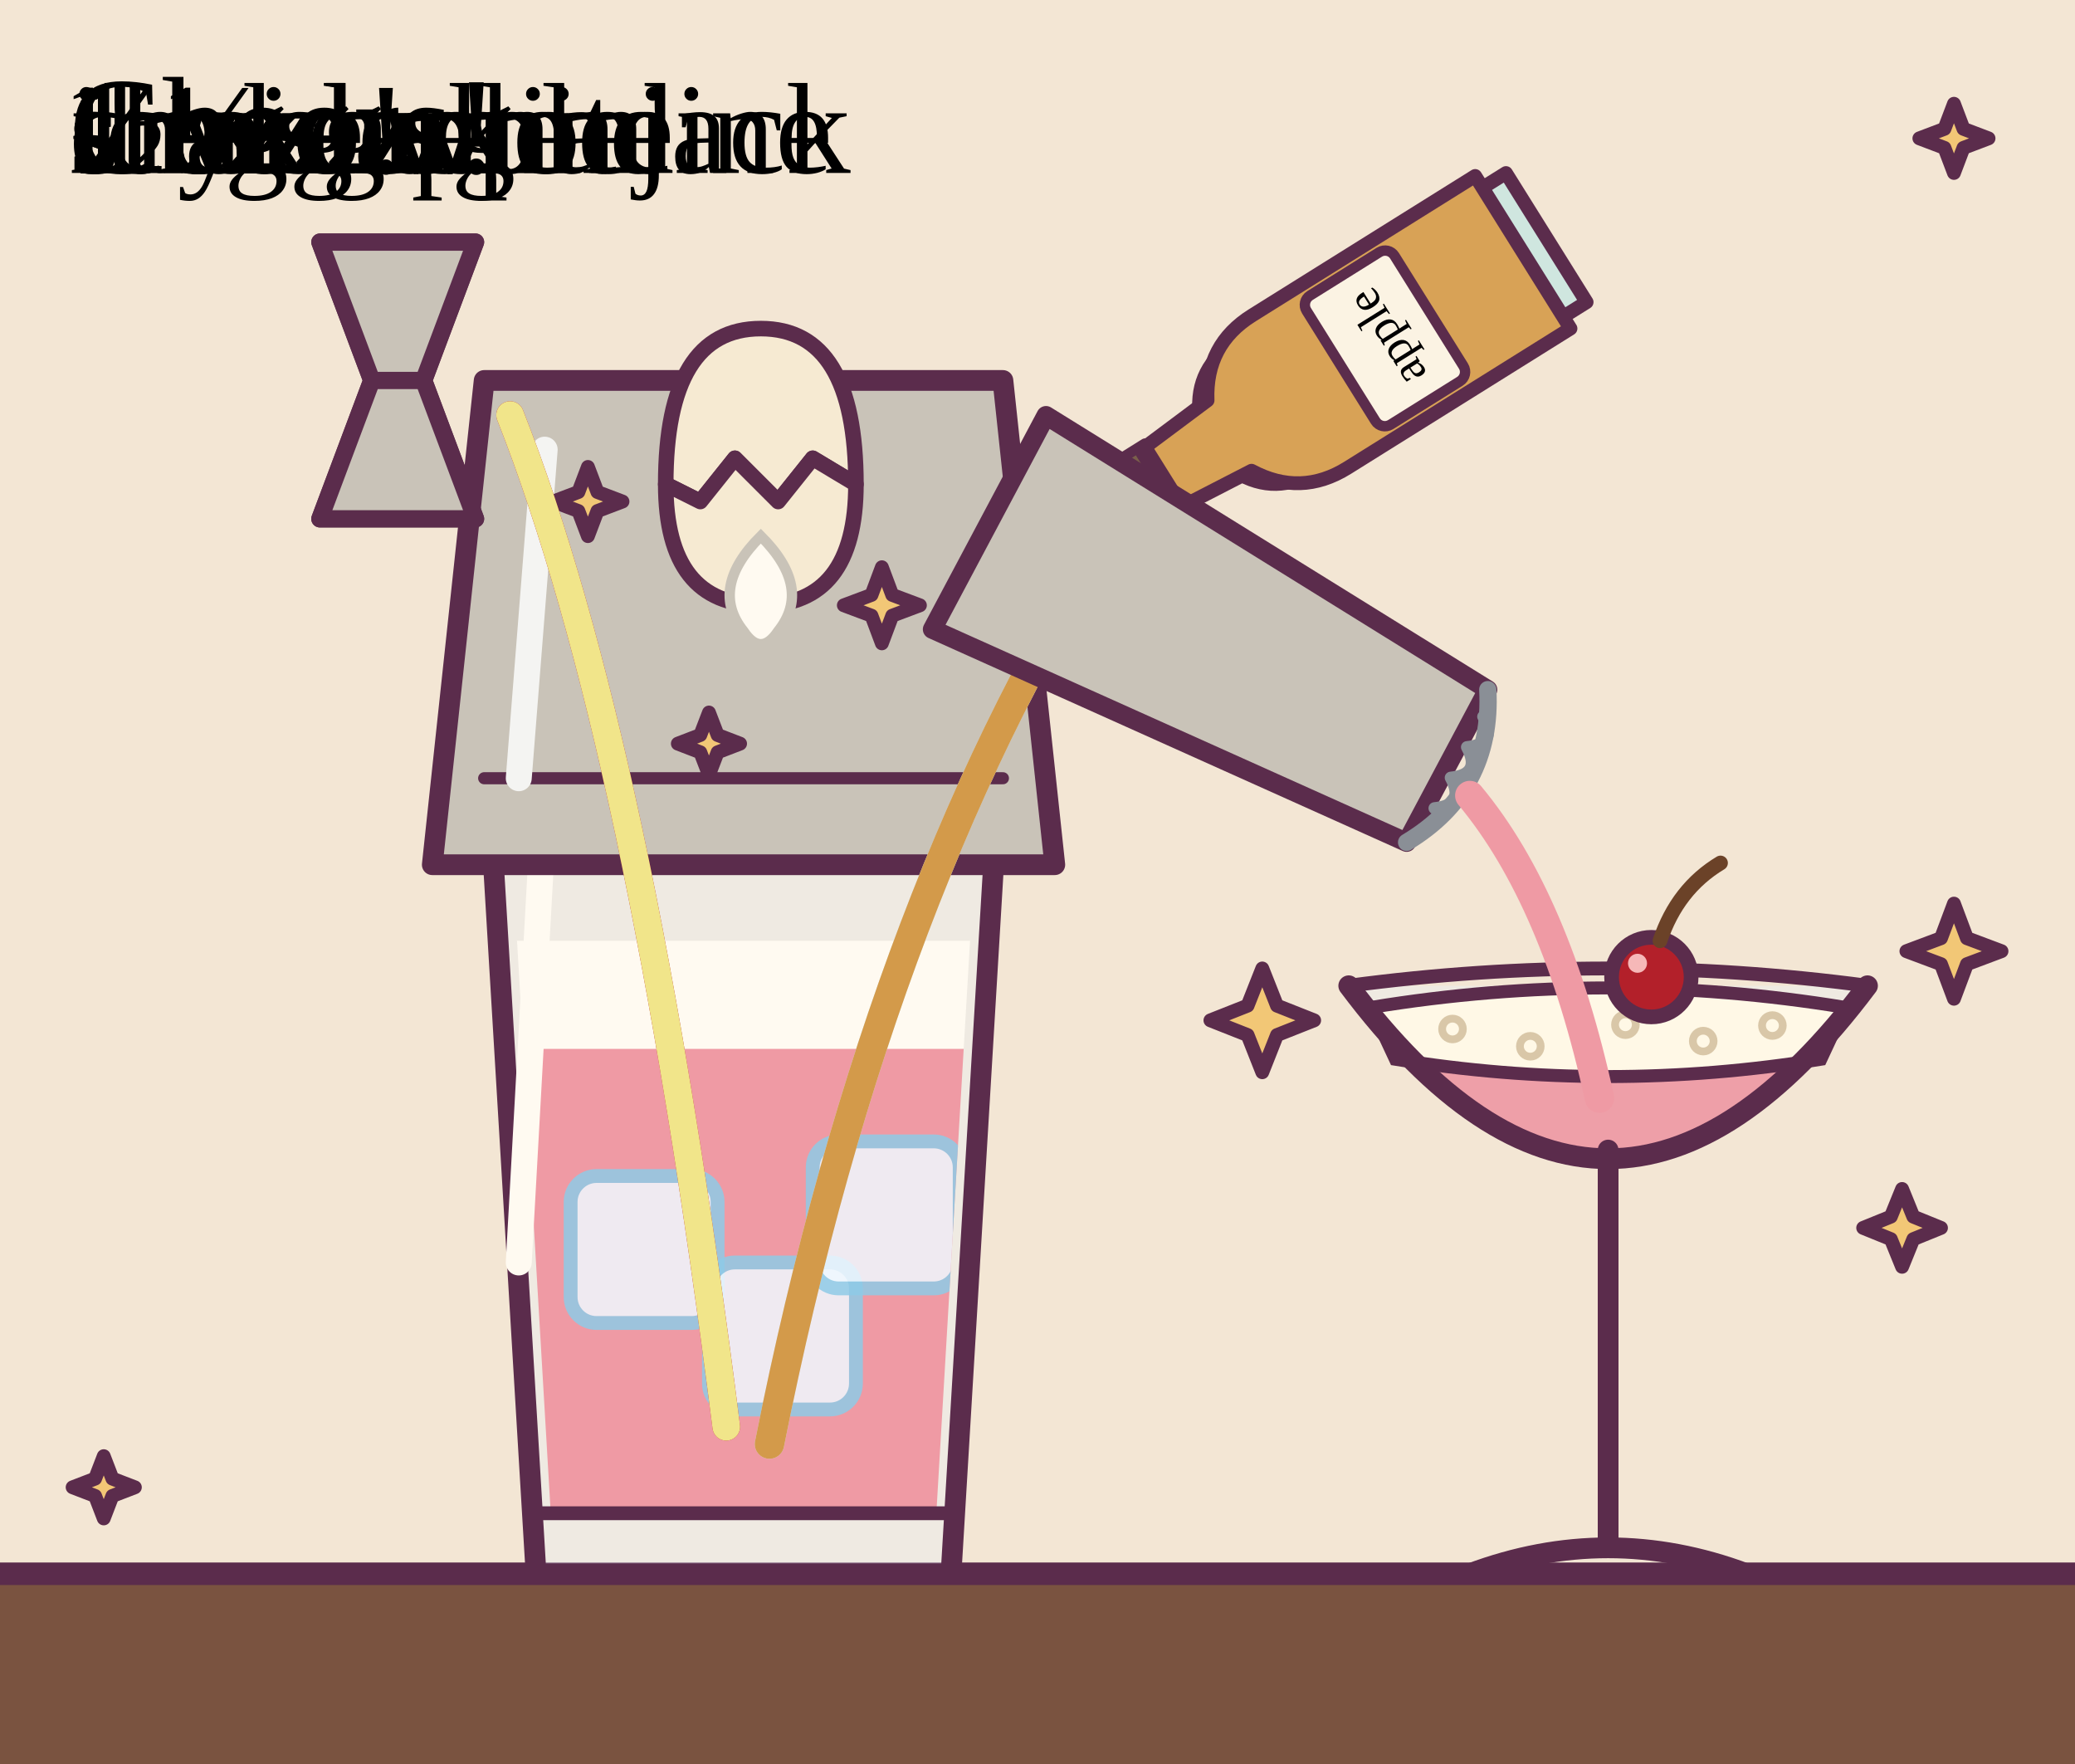
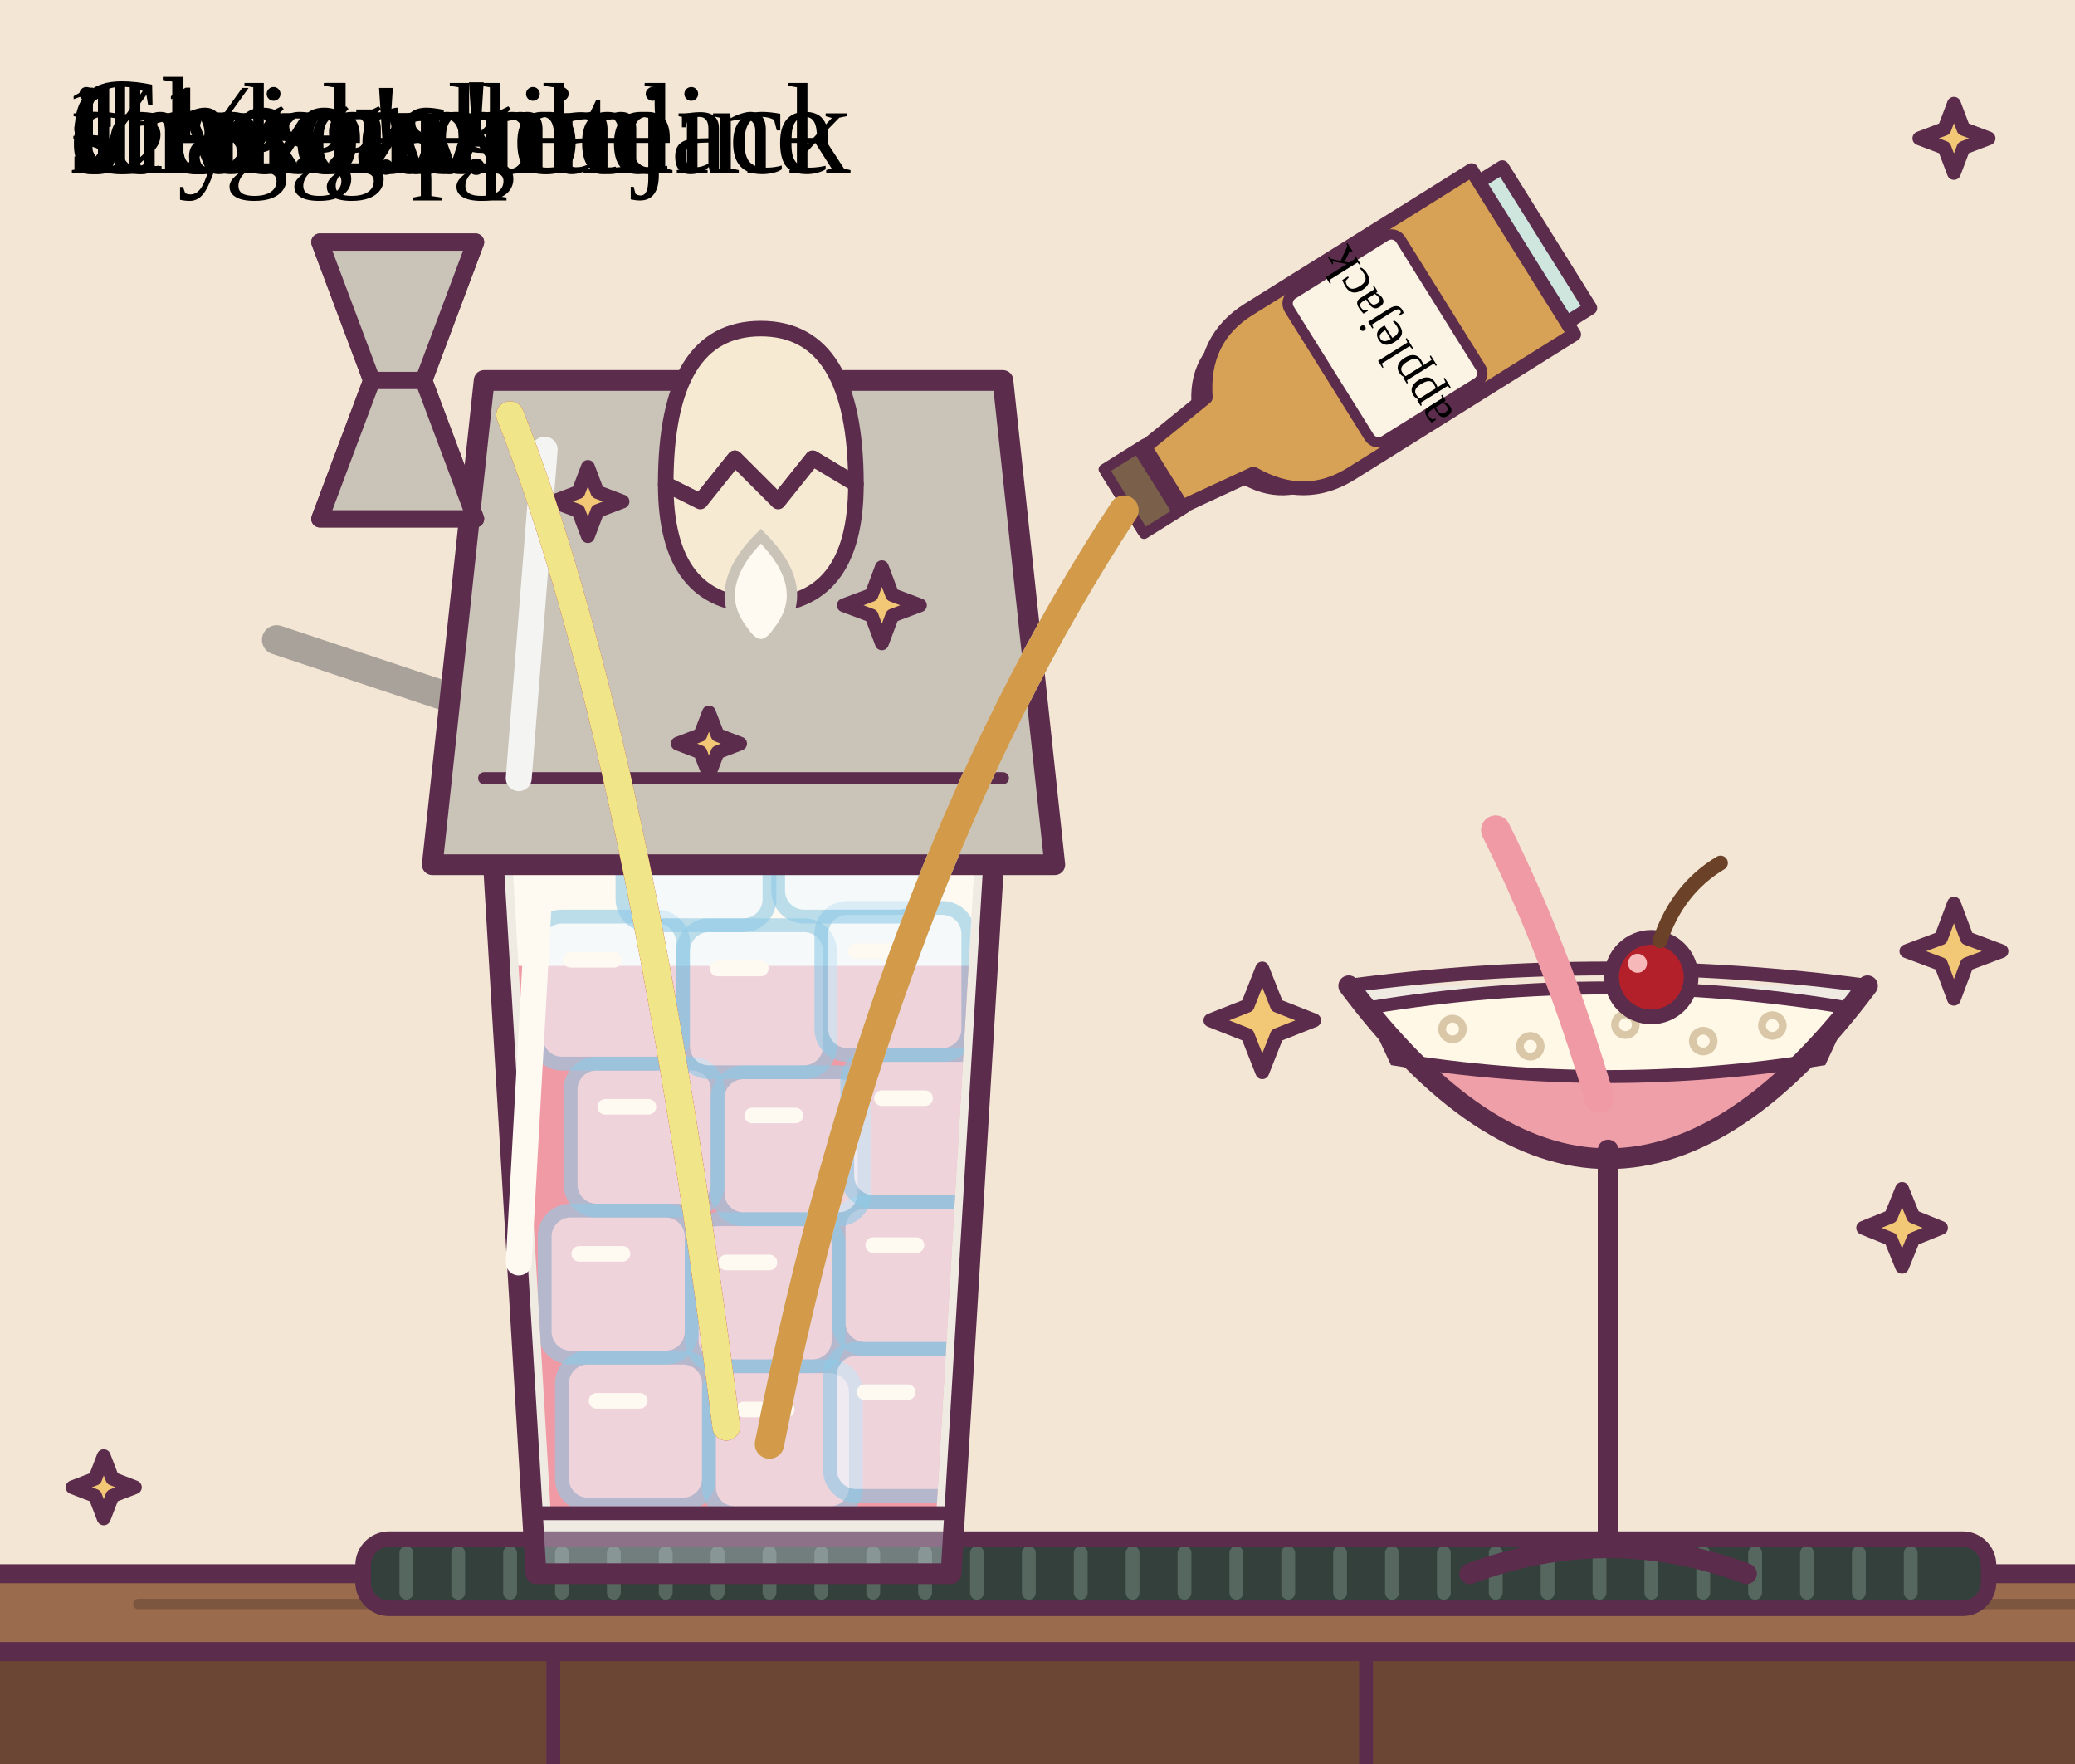
<svg viewBox="0 0 240 204" role="img" aria-label="How to make a Pink Lady, step by step: Combine ingredients. Add everything to your shaker. Dry shake. Shake hard, without ice, for about 15 seconds. That's what whips the egg white into foam. Wet shake. Add ice and shake again, until the shaker is frosty cold. Serve up. Strain into a chilled coupe, no ice, and top with a cherry. Cheers!">
  <g transform="translate(-104 -14)">
    <g filter="url(#wash)">
      <rect x="0" y="0" width="400" height="236" fill="#f3e6d4" />
-       <rect x="0" y="196" width="400" height="40" fill="#7a5340" />
-     </g>
+     </g>
+     <rect x="0" y="196" width="400" height="40" fill="#6e4b39" />
+     <g filter="url(#wash)">
+       <rect x="0" y="196" width="400" height="9" fill="#9a6b4c" />
+       <rect x="0" y="205" width="400" height="31" fill="#6b4634" />
+     </g>
+     <g filter="url(#crayon)" fill="none" stroke="#5b2c4c" stroke-width="2.2" stroke-linecap="round" stroke-linejoin="round">
+       <path d="M0 196 H400 M0 205 H400" />
+       <path d="M64 205 V236" stroke-width="1.6" />
+       <path d="M168 205 V236" stroke-width="1.6" />
+       <path d="M262 205 V236" stroke-width="1.6" />
+       <path d="M352 205 V236" stroke-width="1.6" />
+       <path d="M22 199.5 h38" stroke="#7d5640" stroke-width="1.2" />
+       <path d="M120 199.5 h54" stroke="#7d5640" stroke-width="1.2" />
+       <path d="M230 199.5 h30" stroke="#7d5640" stroke-width="1.2" />
+       <path d="M300 199.5 h46" stroke="#7d5640" stroke-width="1.2" />
+     </g>
+     <rect x="146" y="192" width="188" height="8" rx="3" fill="#33403b" />
+     <path d="M151 193.6 v4.6" stroke="#55675f" stroke-width="1.6" stroke-linecap="round" />
+     <path d="M157 193.6 v4.6" stroke="#55675f" stroke-width="1.6" stroke-linecap="round" />
+     <path d="M163 193.6 v4.6" stroke="#55675f" stroke-width="1.6" stroke-linecap="round" />
+     <path d="M169 193.6 v4.6" stroke="#55675f" stroke-width="1.6" stroke-linecap="round" />
+     <path d="M175 193.6 v4.6" stroke="#55675f" stroke-width="1.6" stroke-linecap="round" />
+     <path d="M181 193.6 v4.6" stroke="#55675f" stroke-width="1.6" stroke-linecap="round" />
+     <path d="M187 193.6 v4.6" stroke="#55675f" stroke-width="1.6" stroke-linecap="round" />
+     <path d="M193 193.6 v4.6" stroke="#55675f" stroke-width="1.6" stroke-linecap="round" />
+     <path d="M199 193.6 v4.6" stroke="#55675f" stroke-width="1.6" stroke-linecap="round" />
+     <path d="M205 193.6 v4.6" stroke="#55675f" stroke-width="1.6" stroke-linecap="round" />
+     <path d="M211 193.6 v4.6" stroke="#55675f" stroke-width="1.6" stroke-linecap="round" />
+     <path d="M217 193.6 v4.6" stroke="#55675f" stroke-width="1.6" stroke-linecap="round" />
+     <path d="M223 193.6 v4.6" stroke="#55675f" stroke-width="1.6" stroke-linecap="round" />
+     <path d="M229 193.6 v4.6" stroke="#55675f" stroke-width="1.6" stroke-linecap="round" />
+     <path d="M235 193.6 v4.6" stroke="#55675f" stroke-width="1.6" stroke-linecap="round" />
+     <path d="M241 193.6 v4.6" stroke="#55675f" stroke-width="1.6" stroke-linecap="round" />
+     <path d="M247 193.6 v4.6" stroke="#55675f" stroke-width="1.6" stroke-linecap="round" />
+     <path d="M253 193.6 v4.6" stroke="#55675f" stroke-width="1.6" stroke-linecap="round" />
+     <path d="M259 193.6 v4.6" stroke="#55675f" stroke-width="1.6" stroke-linecap="round" />
+     <path d="M265 193.6 v4.6" stroke="#55675f" stroke-width="1.6" stroke-linecap="round" />
+     <path d="M271 193.6 v4.6" stroke="#55675f" stroke-width="1.6" stroke-linecap="round" />
+     <path d="M277 193.6 v4.6" stroke="#55675f" stroke-width="1.6" stroke-linecap="round" />
+     <path d="M283 193.6 v4.6" stroke="#55675f" stroke-width="1.6" stroke-linecap="round" />
+     <path d="M289 193.6 v4.6" stroke="#55675f" stroke-width="1.6" stroke-linecap="round" />
+     <path d="M295 193.6 v4.6" stroke="#55675f" stroke-width="1.6" stroke-linecap="round" />
+     <path d="M301 193.6 v4.6" stroke="#55675f" stroke-width="1.6" stroke-linecap="round" />
+     <path d="M307 193.6 v4.6" stroke="#55675f" stroke-width="1.6" stroke-linecap="round" />
+     <path d="M313 193.6 v4.6" stroke="#55675f" stroke-width="1.6" stroke-linecap="round" />
+     <path d="M319 193.6 v4.6" stroke="#55675f" stroke-width="1.6" stroke-linecap="round" />
+     <path d="M325 193.6 v4.6" stroke="#55675f" stroke-width="1.6" stroke-linecap="round" />
    <g filter="url(#crayon)" fill="none" stroke="#5b2c4c" stroke-width="2.6" stroke-linecap="round" stroke-linejoin="round">
-       <path d="M0 196 H400" />
+       <rect x="146" y="192" width="188" height="8" rx="3" stroke-width="1.8" />
    </g>
    <g class="twinkle d2" style="transform-origin:330px 30px">
      <path d="M330 26 L331.1 28.9 L334 30 L331.1 31.1 L330 34 L328.9 31.1 L326 30 L328.9 28.9Z" fill="#f2c776" stroke="#5b2c4c" stroke-width="1.6" stroke-linejoin="round" />
    </g>
    <g class="twinkle d3" style="transform-origin:116px 186px">
      <path d="M116 182.4 L117 185 L119.6 186 L117 187 L116 189.6 L115 187 L112.4 186 L115 185Z" fill="#f2c776" stroke="#5b2c4c" stroke-width="1.6" stroke-linejoin="round" />
    </g>
-     <g class="mix17">
-       <g class="shk16" style="transform-origin:190px 116px">
-         <g filter="url(#wash)">
-           <path d="M160 96 L220 96 L214 196 L166 196Z" fill="#e7f1fb" opacity=".35" />
-         </g>
-         <clipPath id="pink-lady-mx">
-           <path d="M162.4 99 L217.6 99 L212.3 189 L167.7 189Z" />
-         </clipPath>
-         <g clip-path="url(#pink-lady-mx)">
-           <g filter="url(#wash)">
-             <g class="ml5" style="transform-origin:190px 190px">
-               <rect x="158" y="174.5" width="64" height="15.5" fill="#d5e4e8" />
-             </g>
-             <g class="ml6" style="transform-origin:190px 175px">
-               <rect x="158" y="169.5" width="64" height="5.5" fill="#d39a4a" />
-             </g>
-             <g class="ml7" style="transform-origin:190px 170px">
-               <rect x="158" y="159.5" width="64" height="10.5" fill="#b3202a" />
-             </g>
-             <g class="ml8" style="transform-origin:190px 160px">
-               <rect x="158" y="149.5" width="64" height="10.5" fill="#f1e58a" />
-             </g>
-             <g class="ml9" style="transform-origin:190px 150px">
-               <rect x="158" y="141.5" width="64" height="8.5" fill="#fffaf1" />
-             </g>
-             <g class="mixed10">
-               <rect x="158" y="134.8" width="64" height="55.2" fill="#ef9aa4" />
-               <rect x="158" y="122.8" width="64" height="12.5" fill="#fffaf1" />
-             </g>
-           </g>
-           <g class="mice11">
-             <rect x="170" y="150" width="17" height="17" rx="3" fill="#eef8ff" opacity=".85" stroke="#8ecae6" stroke-width="1.6" />
-           </g>
-           <g class="mice12">
-             <rect x="186" y="160" width="17" height="17" rx="3" fill="#eef8ff" opacity=".85" stroke="#8ecae6" stroke-width="1.6" />
-           </g>
-           <g class="mice13">
-             <rect x="198" y="146" width="17" height="17" rx="3" fill="#eef8ff" opacity=".85" stroke="#8ecae6" stroke-width="1.6" />
-           </g>
-         </g>
-         <g filter="url(#crayon)" fill="none" stroke="#5b2c4c" stroke-width="2.6" stroke-linecap="round" stroke-linejoin="round">
-           <path d="M160 96 L220 96 L214 196 L166 196Z" stroke-width="2.4" />
-           <path d="M166 189 H214" stroke-width="1.6" />
-           <path d="M167 106 L164 160" stroke="#fffaf1" stroke-width="3" />
-         </g>
-         <g class="tin15">
-           <g filter="url(#wash)">
-             <path d="M154 114 L226 114 L220 58 L160 58Z" fill="#c9c3b8" />
-           </g>
-           <g filter="url(#crayon)" fill="none" stroke="#5b2c4c" stroke-width="2.6" stroke-linecap="round" stroke-linejoin="round">
-             <path d="M154 114 L226 114 L220 58 L160 58Z" stroke-width="2.4" />
-             <path d="M160 104 H220" stroke-width="1.4" />
-             <path d="M167 66 L164 104" stroke="#f4f4f2" stroke-width="3" />
-           </g>
-           <g class="frost14">
-             <g class="twinkle" style="transform-origin:172px 72px">
-               <path d="M172 68 L173.1 70.9 L176 72 L173.1 73.1 L172 76 L170.9 73.1 L168 72 L170.9 70.9Z" fill="#f2c776" stroke="#5b2c4c" stroke-width="1.6" stroke-linejoin="round" />
-             </g>
-             <g class="twinkle d2" style="transform-origin:206px 84px">
-               <path d="M206 79.6 L207.2 82.8 L210.4 84 L207.2 85.2 L206 88.4 L204.8 85.2 L201.6 84 L204.8 82.8Z" fill="#f2c776" stroke="#5b2c4c" stroke-width="1.6" stroke-linejoin="round" />
-             </g>
-             <g class="twinkle d3" style="transform-origin:186px 100px">
-               <path d="M186 96.4 L187 99 L189.6 100 L187 101 L186 103.6 L185 101 L182.4 100 L185 99Z" fill="#f2c776" stroke="#5b2c4c" stroke-width="1.6" stroke-linejoin="round" />
+     <g class="mix31">
+       <g class="tip30" style="transform-origin:220px 96px">
+         <g class="shk29" style="transform-origin:190px 116px">
+           <g filter="url(#wash)">
+             <path d="M160 96 L220 96 L214 196 L166 196Z" fill="#e7f1fb" opacity=".35" />
+           </g>
+           <clipPath id="pink-lady-mx">
+             <path d="M162.4 99 L217.6 99 L212.3 189 L167.7 189Z" />
+           </clipPath>
+           <g clip-path="url(#pink-lady-mx)">
+             <g filter="url(#wash)">
+               <g class="ml5" style="transform-origin:190px 190px">
+                 <rect x="158" y="174.5" width="64" height="15.5" fill="#d5e4e8" />
+               </g>
+               <g class="ml6" style="transform-origin:190px 175px">
+                 <rect x="158" y="169.5" width="64" height="5.5" fill="#d39a4a" />
+               </g>
+               <g class="ml7" style="transform-origin:190px 170px">
+                 <rect x="158" y="159.5" width="64" height="10.5" fill="#b3202a" />
+               </g>
+               <g class="ml8" style="transform-origin:190px 160px">
+                 <rect x="158" y="149.5" width="64" height="10.5" fill="#f1e58a" />
+               </g>
+               <g class="ml9" style="transform-origin:190px 150px">
+                 <rect x="158" y="141.5" width="64" height="8.5" fill="#fffaf1" />
+               </g>
+               <g class="mixed10" style="transform-origin:190px 190px">
+                 <rect x="158" y="125.2" width="64" height="64.8" fill="#ef9aa4" />
+               </g>
+               <g class="mfoam11">
+                 <rect x="158" y="113.2" width="64" height="12.5" fill="#fffaf1" />
+               </g>
+             </g>
+             <g class="mice12" style="transform-origin:177.5px 179.5px">
+               <rect x="169" y="171" width="17" height="17" rx="3" fill="#eef8ff" opacity=".6" stroke="#8ecae6" stroke-width="1.6" />
+               <path d="M173 176 h5" stroke="#fffaf1" stroke-width="1.8" stroke-linecap="round" />
+             </g>
+             <g class="mice13" style="transform-origin:194.5px 180.5px">
+               <rect x="186" y="172" width="17" height="17" rx="3" fill="#eef8ff" opacity=".6" stroke="#8ecae6" stroke-width="1.6" />
+               <path d="M190 177 h5" stroke="#fffaf1" stroke-width="1.8" stroke-linecap="round" />
+             </g>
+             <g class="mice14" style="transform-origin:208.5px 178.5px">
+               <rect x="200" y="170" width="17" height="17" rx="3" fill="#eef8ff" opacity=".6" stroke="#8ecae6" stroke-width="1.6" />
+               <path d="M204 175 h5" stroke="#fffaf1" stroke-width="1.8" stroke-linecap="round" />
+             </g>
+             <g class="mice15" style="transform-origin:175.5px 162.5px">
+               <rect x="167" y="154" width="17" height="17" rx="3" fill="#eef8ff" opacity=".6" stroke="#8ecae6" stroke-width="1.6" />
+               <path d="M171 159 h5" stroke="#fffaf1" stroke-width="1.8" stroke-linecap="round" />
+             </g>
+             <g class="mice16" style="transform-origin:192.5px 163.5px">
+               <rect x="184" y="155" width="17" height="17" rx="3" fill="#eef8ff" opacity=".6" stroke="#8ecae6" stroke-width="1.6" />
+               <path d="M188 160 h5" stroke="#fffaf1" stroke-width="1.8" stroke-linecap="round" />
+             </g>
+             <g class="mice17" style="transform-origin:209.5px 161.5px">
+               <rect x="201" y="153" width="17" height="17" rx="3" fill="#eef8ff" opacity=".6" stroke="#8ecae6" stroke-width="1.6" />
+               <path d="M205 158 h5" stroke="#fffaf1" stroke-width="1.8" stroke-linecap="round" />
+             </g>
+             <g class="mice18" style="transform-origin:178.5px 145.5px">
+               <rect x="170" y="137" width="17" height="17" rx="3" fill="#eef8ff" opacity=".6" stroke="#8ecae6" stroke-width="1.6" />
+               <path d="M174 142 h5" stroke="#fffaf1" stroke-width="1.8" stroke-linecap="round" />
+             </g>
+             <g class="mice19" style="transform-origin:195.5px 146.5px">
+               <rect x="187" y="138" width="17" height="17" rx="3" fill="#eef8ff" opacity=".6" stroke="#8ecae6" stroke-width="1.6" />
+               <path d="M191 143 h5" stroke="#fffaf1" stroke-width="1.8" stroke-linecap="round" />
+             </g>
+             <g class="mice20" style="transform-origin:210.5px 144.5px">
+               <rect x="202" y="136" width="17" height="17" rx="3" fill="#eef8ff" opacity=".6" stroke="#8ecae6" stroke-width="1.6" />
+               <path d="M206 141 h5" stroke="#fffaf1" stroke-width="1.8" stroke-linecap="round" />
+             </g>
+             <g class="mice21" style="transform-origin:174.5px 128.5px">
+               <rect x="166" y="120" width="17" height="17" rx="3" fill="#eef8ff" opacity=".6" stroke="#8ecae6" stroke-width="1.6" />
+               <path d="M170 125 h5" stroke="#fffaf1" stroke-width="1.8" stroke-linecap="round" />
+             </g>
+             <g class="mice22" style="transform-origin:191.5px 129.5px">
+               <rect x="183" y="121" width="17" height="17" rx="3" fill="#eef8ff" opacity=".6" stroke="#8ecae6" stroke-width="1.6" />
+               <path d="M187 126 h5" stroke="#fffaf1" stroke-width="1.8" stroke-linecap="round" />
+             </g>
+             <g class="mice23" style="transform-origin:207.5px 127.5px">
+               <rect x="199" y="119" width="17" height="17" rx="3" fill="#eef8ff" opacity=".6" stroke="#8ecae6" stroke-width="1.6" />
+               <path d="M203 124 h5" stroke="#fffaf1" stroke-width="1.8" stroke-linecap="round" />
+             </g>
+             <g class="mice24" style="transform-origin:184.5px 112.5px">
+               <rect x="176" y="104" width="17" height="17" rx="3" fill="#eef8ff" opacity=".6" stroke="#8ecae6" stroke-width="1.6" />
+               <path d="M180 109 h5" stroke="#fffaf1" stroke-width="1.8" stroke-linecap="round" />
+             </g>
+             <g class="mice25" style="transform-origin:202.5px 111.5px">
+               <rect x="194" y="103" width="17" height="17" rx="3" fill="#eef8ff" opacity=".6" stroke="#8ecae6" stroke-width="1.6" />
+               <path d="M198 108 h5" stroke="#fffaf1" stroke-width="1.8" stroke-linecap="round" />
+             </g>
+           </g>
+           <g filter="url(#crayon)" fill="none" stroke="#5b2c4c" stroke-width="2.6" stroke-linecap="round" stroke-linejoin="round">
+             <path d="M160 96 L220 96 L214 196 L166 196Z" stroke-width="2.4" />
+             <path d="M166 189 H214" stroke-width="1.6" />
+             <path d="M167 106 L164 160" stroke="#fffaf1" stroke-width="3" />
+           </g>
+           <g class="strainer26">
+             <g filter="url(#crayon)" fill="none" stroke="#5b2c4c" stroke-width="2.6" stroke-linecap="round" stroke-linejoin="round">
+               <path d="M160 96 H220" stroke="#a9a29a" stroke-width="3.4" />
+               <path d="M162 100 q3 3.4 6 0 q3 3.4 6 0 q3 3.4 6 0 q3 3.4 6 0 q3 3.4 6 0 q3 3.4 6 0 q3 3.4 6 0 q3 3.4 6 0 q3 3.4 6 0 q3 3.4 6 0" stroke="#8a8f96" stroke-width="1.5" />
+               <path d="M160 96 L136 88" stroke="#a9a29a" stroke-width="3.4" />
+             </g>
+           </g>
+           <g class="tin28">
+             <g filter="url(#wash)">
+               <path d="M154 114 L226 114 L220 58 L160 58Z" fill="#c9c3b8" />
+             </g>
+             <g filter="url(#crayon)" fill="none" stroke="#5b2c4c" stroke-width="2.6" stroke-linecap="round" stroke-linejoin="round">
+               <path d="M154 114 L226 114 L220 58 L160 58Z" stroke-width="2.4" />
+               <path d="M160 104 H220" stroke-width="1.4" />
+               <path d="M167 66 L164 104" stroke="#f4f4f2" stroke-width="3" />
+             </g>
+             <g class="frost27">
+               <g class="twinkle" style="transform-origin:172px 72px">
+                 <path d="M172 68 L173.1 70.9 L176 72 L173.1 73.1 L172 76 L170.9 73.1 L168 72 L170.9 70.9Z" fill="#f2c776" stroke="#5b2c4c" stroke-width="1.6" stroke-linejoin="round" />
+               </g>
+               <g class="twinkle d2" style="transform-origin:206px 84px">
+                 <path d="M206 79.6 L207.2 82.8 L210.4 84 L207.2 85.2 L206 88.4 L204.8 85.2 L201.6 84 L204.8 82.8Z" fill="#f2c776" stroke="#5b2c4c" stroke-width="1.6" stroke-linejoin="round" />
+               </g>
+               <g class="twinkle d3" style="transform-origin:186px 100px">
+                 <path d="M186 96.4 L187 99 L189.6 100 L187 101 L186 103.6 L185 101 L182.4 100 L185 99Z" fill="#f2c776" stroke="#5b2c4c" stroke-width="1.6" stroke-linejoin="round" />
+               </g>
            </g>
          </g>
        </g>
      </g>
    </g>
    <g transform="translate(290 196) scale(1)">
      <g filter="url(#wash)">
        <path d="M-30 -68 Q0 -28 30 -68Z" fill="#e7f1fb" opacity=".35" />
      </g>
      <g class="gc3">
        <clipPath id="pink-lady-gl">
          <path d="M-28 -66 Q0 -32 28 -66Z" />
        </clipPath>
        <g clip-path="url(#pink-lady-gl)">
          <g filter="url(#wash)">
            <g class="band1" style="transform-origin:0px -47.5px">
              <rect x="-40" y="-65.6" width="80" height="18.1" fill="#ee9fa8" />
            </g>
          </g>
          <g filter="url(#wash)" />
        </g>
        <g class="foam2">
          <path d="M-27.4 -65.5 Q0 -70 27.4 -65.5 L24.6 -59.5 Q0 -55.5 -24.6 -59.5Z" fill="#fff8e6" stroke="#5b2c4c" stroke-width="1.5" />
          <circle cx="-18" cy="-63" r="1.2" fill="none" stroke="#d9c7a8" stroke-width=".9" />
          <circle cx="-9" cy="-61" r="1.2" fill="none" stroke="#d9c7a8" stroke-width=".9" />
          <circle cx="2" cy="-63.5" r="1.2" fill="none" stroke="#d9c7a8" stroke-width=".9" />
          <circle cx="11" cy="-61.6" r="1.2" fill="none" stroke="#d9c7a8" stroke-width=".9" />
          <circle cx="19" cy="-63.4" r="1.2" fill="none" stroke="#d9c7a8" stroke-width=".9" />
        </g>
      </g>
      <g filter="url(#crayon)" fill="none" stroke="#5b2c4c" stroke-width="2.6" stroke-linecap="round" stroke-linejoin="round">
        <path d="M-30 -68 Q0 -28 30 -68" stroke-width="2.4" />
        <path d="M-30 -68 Q0 -72 30 -68" stroke-width="1.6" />
        <path d="M0 -49 V-4 M-16 0 Q0 -6 16 0" stroke-width="2.4" />
      </g>
      <g class="garn4">
        <g transform="translate(5 -69)">
          <g filter="url(#wash)">
            <circle r="4.6" fill="#b3202a" />
          </g>
          <g filter="url(#crayon)" fill="none" stroke="#5b2c4c" stroke-width="2.6" stroke-linecap="round" stroke-linejoin="round">
            <circle r="4.6" stroke-width="1.7" />
            <path d="M1 -4.2 q2 -6 7 -9" stroke="#6b4228" stroke-width="1.7" />
          </g>
          <circle cx="-1.6" cy="-1.6" r="1.1" fill="#f6b8b8" />
        </g>
      </g>
    </g>
-     <g class="btl18" style="transform-origin:234px 72px">
+     <g class="btl32" style="transform-origin:234px 72px">
      <g transform="translate(234 72) rotate(-122)">
        <g transform="translate(0 57.6) scale(0.8)">
          <g filter="url(#wash)">
-             <path d="M-11 0 L-11 -46 Q-11 -53 -5 -56 L-4.5 -66 L4.5 -66 L5 -56 Q11 -53 11 -46 L11 0Z" fill="#cfe6df" />
-             <rect x="-9.5" y="-33" width="19" height="15" rx="1.6" fill="#fbf3e3" />
+             <path d="M-12 0 L-12 -46 Q-12 -53 -5 -56 L-4.5 -66 L4.5 -66 L5 -56 Q12 -53 12 -46 L12 0Z" fill="#cfe6df" />
+             <rect x="-10.5" y="-36" width="21" height="19" rx="1.6" fill="#fbf3e3" />
            <path d="M-5 -72 h10 v7 h-10Z" fill="#7a5f4a" />
          </g>
          <g filter="url(#crayon)" fill="none" stroke="#5b2c4c" stroke-width="2.6" stroke-linecap="round" stroke-linejoin="round">
-             <path d="M-11 0 L-11 -46 Q-11 -53 -5 -56 L-4.5 -66 L4.5 -66 L5 -56 Q11 -53 11 -46 L11 0Z" stroke-width="2" />
-             <rect x="-9.5" y="-33" width="19" height="15" rx="1.6" stroke-width="1.5" />
+             <path d="M-12 0 L-12 -46 Q-12 -53 -5 -56 L-4.5 -66 L4.5 -66 L5 -56 Q12 -53 12 -46 L12 0Z" stroke-width="2" />
+             <rect x="-10.5" y="-36" width="21" height="19" rx="1.6" stroke-width="1.5" />
            <path d="M-5 -72 h10 v7 h-10Z" stroke-width="1.5" />
          </g>
-           <text class="letter" x="0" y="-22.98" font-size="7" text-anchor="middle">gin</text>
-         </g>
-       </g>
-     </g>
-     <g filter="url(#crayon)" fill="none" stroke="#5b2c4c" stroke-width="2.6" stroke-linecap="round" stroke-linejoin="round" class="pour19">
+           <text class="letter" x="0" y="-23.8" font-size="7.6" text-anchor="middle">gin</text>
+         </g>
+       </g>
+     </g>
+     <g filter="url(#crayon)" fill="none" stroke="#5b2c4c" stroke-width="2.6" stroke-linecap="round" stroke-linejoin="round" class="pour33">
      <path d="M234 73 Q206 115.6 193 181" stroke="#d5e4e8" stroke-width="3.4" />
    </g>
-     <g class="btl21" style="transform-origin:234px 72px">
+     <g class="btl35" style="transform-origin:234px 72px">
      <g transform="translate(234 72) rotate(-122)">
        <g transform="translate(0 54.4) scale(0.8)">
          <g filter="url(#wash)">
-             <path d="M-13 0 L-13 -38 Q-13 -46 -6 -50 L-5 -62 L5 -62 L6 -50 Q13 -46 13 -38 L13 0Z" fill="#d8a256" />
-             <rect x="-11" y="-31" width="22" height="15" rx="1.6" fill="#fbf3e3" />
+             <path d="M-14 0 L-14 -38 Q-14 -46 -6.5 -50 L-5 -62 L5 -62 L6.5 -50 Q14 -46 14 -38 L14 0Z" fill="#d8a256" />
+             <rect x="-12.5" y="-33" width="25" height="19" rx="1.6" fill="#fbf3e3" />
            <path d="M-5.5 -68 h11 v7 h-11Z" fill="#7a5f4a" />
          </g>
          <g filter="url(#crayon)" fill="none" stroke="#5b2c4c" stroke-width="2.6" stroke-linecap="round" stroke-linejoin="round">
-             <path d="M-13 0 L-13 -38 Q-13 -46 -6 -50 L-5 -62 L5 -62 L6 -50 Q13 -46 13 -38 L13 0Z" stroke-width="2" />
-             <rect x="-11" y="-31" width="22" height="15" rx="1.6" stroke-width="1.5" />
+             <path d="M-14 0 L-14 -38 Q-14 -46 -6.5 -50 L-5 -62 L5 -62 L6.5 -50 Q14 -46 14 -38 L14 0Z" stroke-width="2" />
+             <rect x="-12.5" y="-33" width="25" height="19" rx="1.6" stroke-width="1.5" />
            <path d="M-5.5 -68 h11 v7 h-11Z" stroke-width="1.5" />
          </g>
-           <text class="letter" x="0" y="-20.98" font-size="7" text-anchor="middle">apple</text>
-         </g>
-       </g>
-     </g>
-     <g filter="url(#crayon)" fill="none" stroke="#5b2c4c" stroke-width="2.6" stroke-linecap="round" stroke-linejoin="round" class="pour22">
+           <text class="letter" x="0" y="-20.8" font-size="7.6" text-anchor="middle" textLength="22" lengthAdjust="spacingAndGlyphs">applejack</text>
+         </g>
+       </g>
+     </g>
+     <g filter="url(#crayon)" fill="none" stroke="#5b2c4c" stroke-width="2.6" stroke-linecap="round" stroke-linejoin="round" class="pour36">
      <path d="M234 73 Q206 115.6 193 181" stroke="#d39a4a" stroke-width="3.4" />
    </g>
-     <g class="jig24" style="transform-origin:150px 58px">
+     <g class="jig38" style="transform-origin:150px 58px">
      <g transform="translate(150 58)">
        <g filter="url(#wash)">
          <path d="M-9 -16 L9 -16 L3 0 L9 16 L-9 16 L-3 0Z" fill="#c9c3b8" />
        </g>
        <g filter="url(#crayon)" fill="none" stroke="#5b2c4c" stroke-width="2.6" stroke-linecap="round" stroke-linejoin="round">
          <path d="M-9 -16 L9 -16 L3 0 L9 16 L-9 16 L-3 0Z M-3 0 H3" stroke-width="2" />
        </g>
      </g>
    </g>
-     <g filter="url(#crayon)" fill="none" stroke="#5b2c4c" stroke-width="2.6" stroke-linecap="round" stroke-linejoin="round" class="pour25">
+     <g filter="url(#crayon)" fill="none" stroke="#5b2c4c" stroke-width="2.6" stroke-linecap="round" stroke-linejoin="round" class="pour39">
      <path d="M163 62 Q178 100 188 179" stroke="#b3202a" stroke-width="3.2" />
    </g>
-     <g class="jig27" style="transform-origin:150px 58px">
+     <g class="jig41" style="transform-origin:150px 58px">
      <g transform="translate(150 58)">
        <g filter="url(#wash)">
          <path d="M-9 -16 L9 -16 L3 0 L9 16 L-9 16 L-3 0Z" fill="#c9c3b8" />
        </g>
        <g filter="url(#crayon)" fill="none" stroke="#5b2c4c" stroke-width="2.6" stroke-linecap="round" stroke-linejoin="round">
          <path d="M-9 -16 L9 -16 L3 0 L9 16 L-9 16 L-3 0Z M-3 0 H3" stroke-width="2" />
        </g>
      </g>
    </g>
-     <g filter="url(#crayon)" fill="none" stroke="#5b2c4c" stroke-width="2.6" stroke-linecap="round" stroke-linejoin="round" class="pour28">
+     <g filter="url(#crayon)" fill="none" stroke="#5b2c4c" stroke-width="2.6" stroke-linecap="round" stroke-linejoin="round" class="pour42">
      <path d="M163 62 Q178 100 188 179" stroke="#f1e58a" stroke-width="3.2" />
    </g>
-     <g class="egg30">
-       <g class="egt31" style="transform-origin:192px 70px">
+     <g class="egg44">
+       <g class="egt45" style="transform-origin:192px 70px">
        <g transform="translate(192 70)">
          <g filter="url(#wash)">
            <path d="M-11 0 Q-11 -18 0 -18 Q11 -18 11 0 L6 -3 L2 2 L-3 -3 L-7 2Z" fill="#f6ead2" />
          </g>
          <g filter="url(#crayon)" fill="none" stroke="#5b2c4c" stroke-width="2.6" stroke-linecap="round" stroke-linejoin="round">
            <path d="M-11 0 Q-11 -18 0 -18 Q11 -18 11 0 L6 -3 L2 2 L-3 -3 L-7 2Z" stroke-width="1.8" />
          </g>
        </g>
      </g>
-       <g class="egb32" style="transform-origin:192px 70px">
+       <g class="egb46" style="transform-origin:192px 70px">
        <g transform="translate(192 70)">
          <g filter="url(#wash)">
            <path d="M-11 0 Q-11 14 0 14 Q11 14 11 0 L6 -3 L2 2 L-3 -3 L-7 2Z" fill="#f6ead2" />
          </g>
          <g filter="url(#crayon)" fill="none" stroke="#5b2c4c" stroke-width="2.6" stroke-linecap="round" stroke-linejoin="round">
            <path d="M-11 0 Q-11 14 0 14 Q11 14 11 0 L6 -3 L2 2 L-3 -3 L-7 2Z" stroke-width="1.8" />
          </g>
        </g>
      </g>
    </g>
-     <g class="egw33">
+     <g class="egw47">
      <path d="M192 76 q-6 6 -2 11 q2 3 4 0 q4 -5 -2 -11Z" fill="#fffaf1" stroke="#c9c3b8" stroke-width="1.2" />
    </g>
-     <g class="strn38">
-       <g transform="translate(244.9 88.5) rotate(28)">
-         <g filter="url(#wash)">
-           <path d="M-30 -14 L30 -10 L30 10 L-30 14Z" fill="#c9c3b8" opacity="1" />
-         </g>
-         <g filter="url(#crayon)" fill="none" stroke="#5b2c4c" stroke-width="2.6" stroke-linecap="round" stroke-linejoin="round">
-           <path d="M-30 -14 L30 -10 L30 10 L-30 14Z" stroke-width="2.2" />
-           <path d="M30 -10 Q36 0 30 10" stroke="#8a8f96" stroke-width="2" />
-           <path d="M31 -7 q3 2 0 4 q3 2 0 4 q3 2 0 4" stroke="#8a8f96" stroke-width="1.4" />
-         </g>
-       </g>
-     </g>
-     <g filter="url(#crayon)" fill="none" stroke="#5b2c4c" stroke-width="2.6" stroke-linecap="round" stroke-linejoin="round" class="pour39">
-       <path d="M274 106 Q284 118 289 141" stroke="#ef9aa4" stroke-width="3.4" />
-     </g>
-     <g class="cheer42">
+     <g filter="url(#crayon)" fill="none" stroke="#5b2c4c" stroke-width="2.6" stroke-linecap="round" stroke-linejoin="round" class="pour52">
+       <path d="M277 110 Q284 124 289 141" stroke="#ef9aa4" stroke-width="3.4" />
+     </g>
+     <g class="cheer55">
      <g class="twinkle" style="transform-origin:250px 132px">
        <path d="M250 126 L251.7 130.3 L256 132 L251.7 133.7 L250 138 L248.3 133.7 L244 132 L248.3 130.3Z" fill="#f2c776" stroke="#5b2c4c" stroke-width="1.6" stroke-linejoin="round" />
      </g>
      <g class="twinkle d2" style="transform-origin:330px 124px">
        <path d="M330 118.5 L331.5 122.5 L335.5 124 L331.5 125.5 L330 129.5 L328.5 125.5 L324.5 124 L328.5 122.5Z" fill="#f2c776" stroke="#5b2c4c" stroke-width="1.6" stroke-linejoin="round" />
      </g>
      <g class="twinkle d3" style="transform-origin:324px 156px">
        <path d="M324 151.5 L325.3 154.7 L328.5 156 L325.3 157.3 L324 160.5 L322.7 157.3 L319.5 156 L322.7 154.7Z" fill="#f2c776" stroke="#5b2c4c" stroke-width="1.6" stroke-linejoin="round" />
      </g>
    </g>
-     <text class="letter cap20" x="112" y="34" font-size="15">1 ½ oz gin</text>
-     <text class="letter cap23" x="112" y="34" font-size="15">½ oz applejack</text>
-     <text class="letter cap26" x="112" y="34" font-size="15">1 oz grenadine</text>
-     <text class="letter cap29" x="112" y="34" font-size="15">1 oz lemon</text>
-     <text class="letter cap34" x="112" y="34" font-size="15">1 egg white</text>
-     <text class="letter cap35" x="112" y="34" font-size="15">dry shake</text>
-     <text class="letter cap36" x="112" y="34" font-size="15">ice</text>
-     <text class="letter cap37" x="112" y="34" font-size="15">shake!</text>
-     <text class="letter cap40" x="112" y="34" font-size="15">strain</text>
-     <text class="letter cap41" x="112" y="34" font-size="16">Cheers!</text>
+     <text class="letter cap34" x="112" y="34" font-size="15">1 ½ oz gin</text>
+     <text class="letter cap37" x="112" y="34" font-size="15">½ oz applejack</text>
+     <text class="letter cap40" x="112" y="34" font-size="15">1 oz grenadine</text>
+     <text class="letter cap43" x="112" y="34" font-size="15">1 oz lemon</text>
+     <text class="letter cap48" x="112" y="34" font-size="15">1 egg white</text>
+     <text class="letter cap49" x="112" y="34" font-size="15">dry shake</text>
+     <text class="letter cap50" x="112" y="34" font-size="15">ice</text>
+     <text class="letter cap51" x="112" y="34" font-size="15">shake!</text>
+     <text class="letter cap53" x="112" y="34" font-size="15">strain</text>
+     <text class="letter cap54" x="112" y="34" font-size="16">Cheers!</text>
  </g>
</svg>
